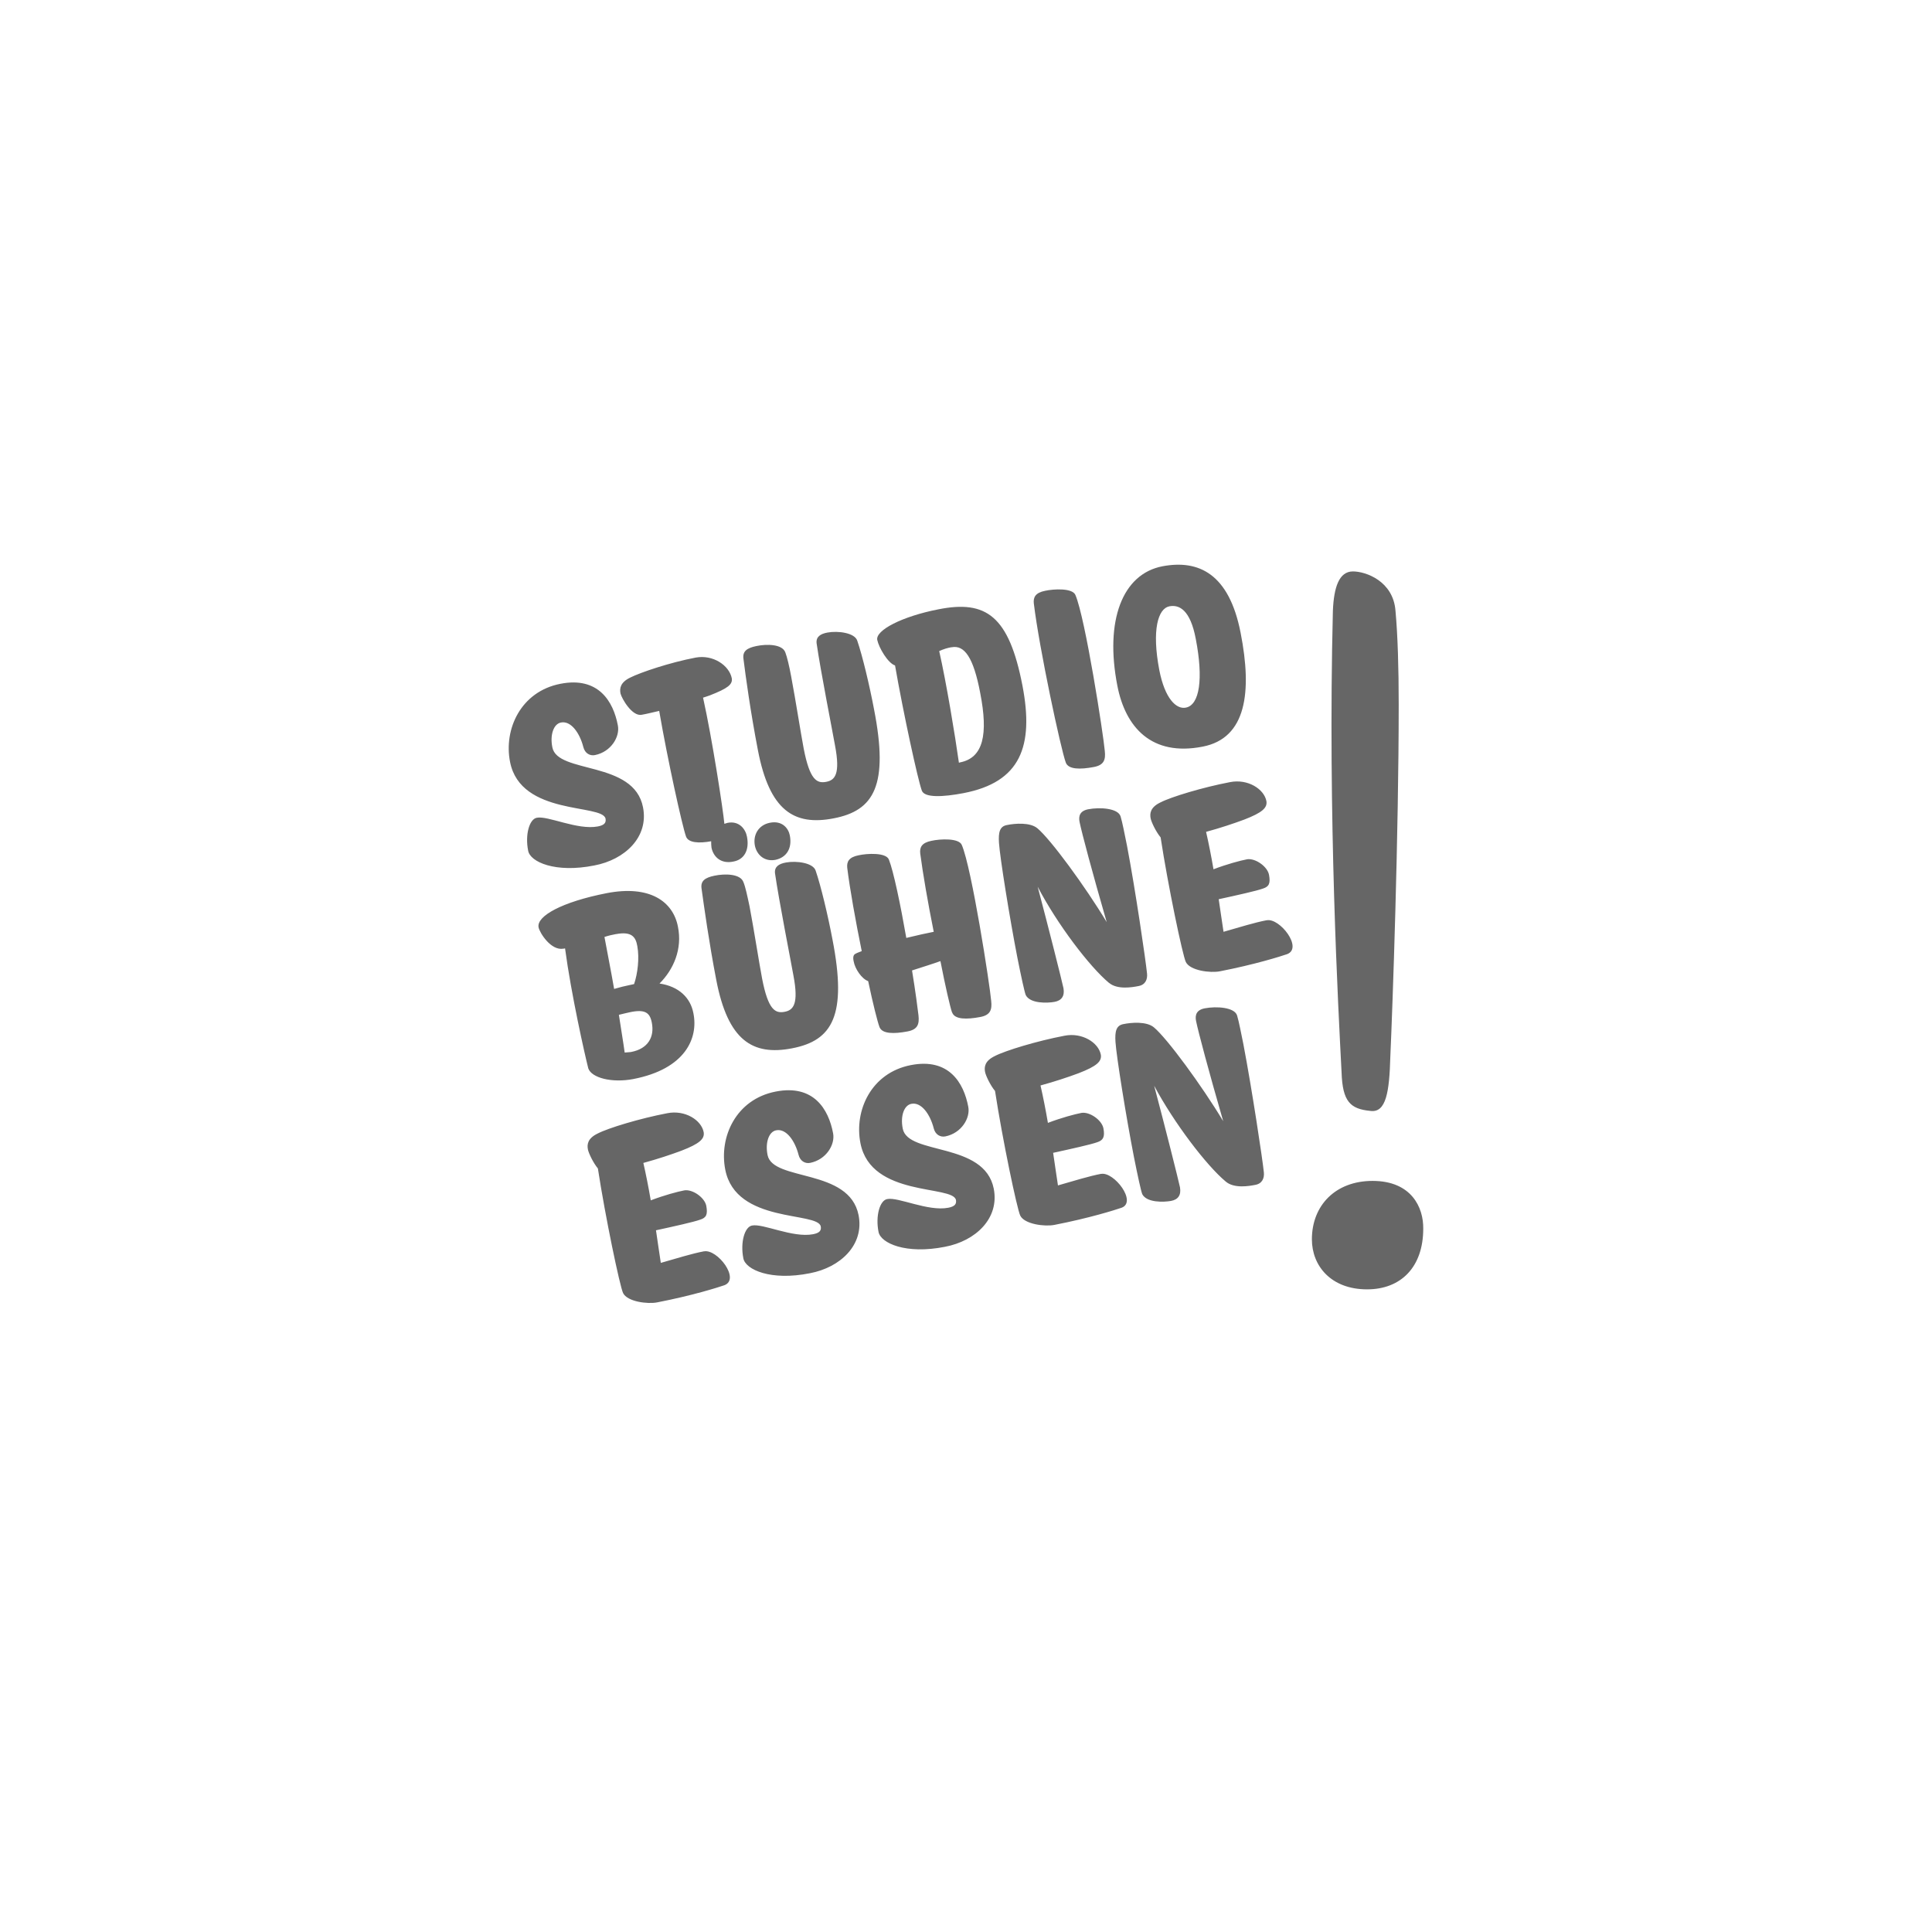
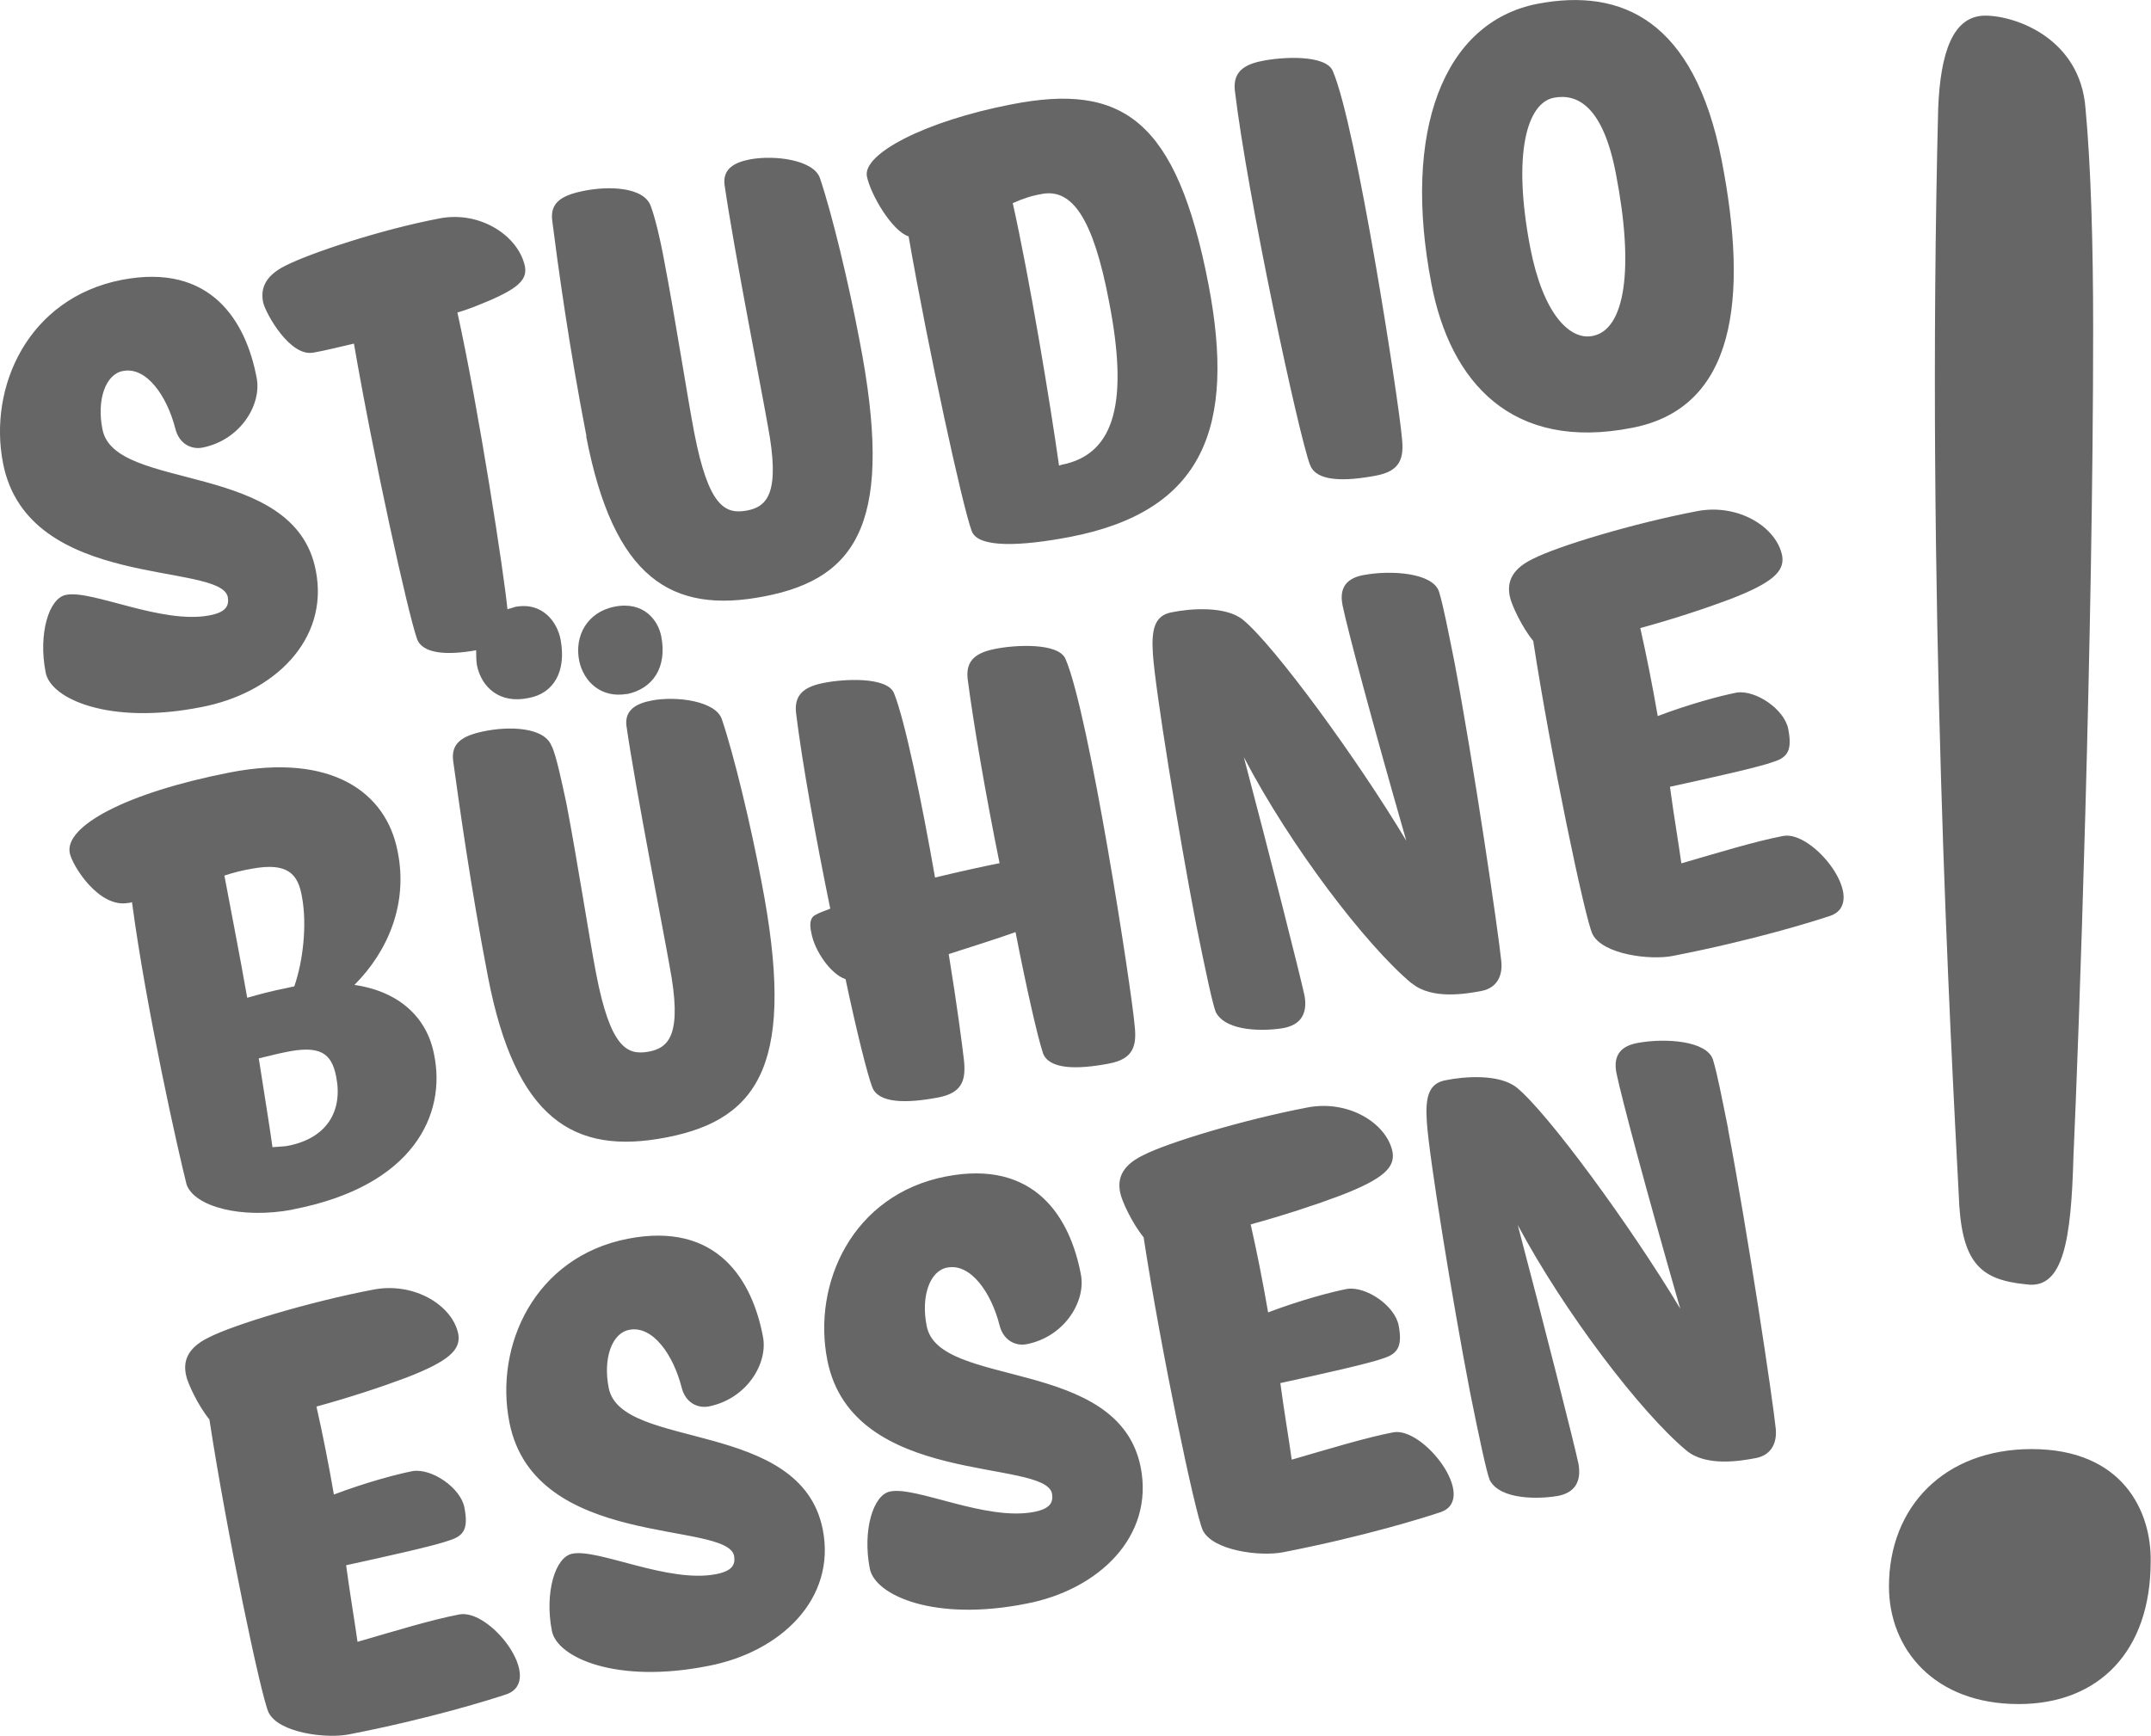
- <svg xmlns="http://www.w3.org/2000/svg" viewBox="0 0 300 300" width="300" height="300">
+ <svg xmlns="http://www.w3.org/2000/svg" viewBox="0 0 132 106.54" width="132" height="106.54">
  <defs>
    <style>
-       .cls-2{fill:#666}
+       .cls-1 {
+         fill: #666;
+       }
    </style>
  </defs>
-   <path d="M92.28 134.39c4.76-.9 8.47-4.41 7.57-9.02-1.4-7.32-13.28-5.16-14.08-9.32-.4-1.95.2-3.66 1.35-3.86 1.55-.3 2.91 1.65 3.46 3.81.25 1 1.05 1.4 1.8 1.25 2.51-.5 3.91-2.86 3.56-4.61-.7-3.71-3.01-7.62-8.92-6.46-6.16 1.2-8.82 7.06-7.82 12.13 1.65 8.42 14.38 6.46 14.83 8.82.1.6-.15 1-1.2 1.2-3.16.6-7.77-1.7-9.47-1.35-1.15.2-1.85 2.61-1.35 5.11.3 1.75 4.21 3.51 10.27 2.3Zm7.37-23.4c.85-.15 1.8-.4 2.71-.6 1.3 7.57 3.56 17.79 4.16 19.49.35 1 2 1.1 3.91.75 0 .3 0 .65.05 1 .3 1.45 1.5 2.56 3.41 2.15 1.65-.3 2.51-1.75 2.1-3.86-.2-1.1-1.15-2.51-3.01-2.15-.15.05-.3.1-.5.15-.2-2.2-1.9-13.28-3.31-19.59.35-.1.75-.25 1.05-.35 2.81-1.1 3.56-1.7 3.41-2.66-.4-2-2.91-3.71-5.61-3.21-3.96.75-8.57 2.3-10.17 3.11-1.55.75-1.65 1.7-1.5 2.46.2.8 1.8 3.61 3.31 3.31Zm18.04 5.51c1.8 9.37 5.61 11.77 11.77 10.57 6.26-1.2 8.57-5.11 6.26-16.93-.7-3.71-1.8-8.32-2.61-10.67-.4-1.2-2.96-1.55-4.61-1.25-1.1.2-1.8.65-1.7 1.65.6 4.21 2.51 13.88 2.86 15.88.85 4.46 0 5.41-1.4 5.66s-2.51-.25-3.46-5.16c-.45-2.35-1.25-7.52-1.95-11.22-.3-1.65-.65-3.06-.9-3.71-.45-1.3-2.86-1.35-4.51-1-1.45.3-2.15.8-2 1.95.35 2.81 1.1 8.27 2.25 14.23Zm21.29-13.18c1.3 7.47 3.56 17.84 4.16 19.44.4 1.15 3.31 1 6.46.4 8.87-1.7 10.97-7.26 9.17-16.68-2.1-10.87-5.66-13.33-13.03-11.87-5.66 1.1-9.82 3.26-9.52 4.76.25 1.2 1.65 3.61 2.76 3.96Zm8.77-2.81c2-.4 3.41 1.55 4.46 7.11 1.25 6.41.5 10.07-3.16 10.77l-.15.05c-.6-4.26-1.95-12.43-3.06-17.34.65-.3 1.3-.5 1.9-.6Zm17.74 17.89c.4 1.1 2.25 1.1 4.36.7 1.6-.3 1.85-1.15 1.7-2.51-.2-2.4-3.01-20.59-4.56-24.2-.45-1.1-3.36-.95-4.71-.65-1.5.3-1.85 1-1.75 1.95.85 7.06 4.21 22.7 4.96 24.7Zm21.24-2.46c6.81-1.3 7.72-8.47 5.91-17.69-1.8-9.22-6.56-11.37-12.13-10.32-6.26 1.2-8.97 8.47-7.01 18.54 1.25 6.46 5.31 11.02 13.23 9.47Zm-5.16-21.79c1.55-.3 3.26.55 4.11 5.06 1.2 6.21.6 10.27-1.55 10.67-1.5.3-3.26-1.45-4.11-5.81-1.2-6.26-.2-9.57 1.55-9.92Zm-83.22 73.4c8.02-1.55 10.12-6.31 9.32-10.22-.45-2.4-2.25-4.16-5.26-4.61 2.2-2.2 3.56-5.36 2.86-8.82-.75-3.91-4.36-6.51-11.07-5.21-6.91 1.35-10.92 3.56-10.57 5.31.15.8 1.9 3.66 3.86 3.31.05 0 .1 0 .25-.05.95 7.11 3.06 16.48 3.61 18.64.5 1.45 3.61 2.3 7.01 1.65Zm2.86-8.77c.45 2.25-.6 4.06-3.16 4.56-.2.05-.6.05-1.05.1-.2-1.5-.55-3.56-.9-5.86.65-.15 1.2-.3 1.7-.4 2.35-.5 3.11.05 3.41 1.6Zm-5.56-13.73c2.4-.45 3.06.4 3.31 1.85.35 1.9.05 4.31-.5 5.91-.25.05-.45.1-.7.15-.75.15-1.55.35-2.4.6-.5-2.91-1.1-5.86-1.5-8.07.6-.2 1.25-.35 1.8-.45Zm19.79-8.07c-.45-1.3-2.86-1.35-4.51-1-1.45.3-2.15.8-2 1.95.4 2.86 1.15 8.32 2.3 14.28 1.8 9.32 5.61 11.77 11.77 10.57 6.26-1.2 8.57-5.11 6.26-16.93-.7-3.71-1.8-8.32-2.61-10.67-.4-1.2-2.96-1.55-4.61-1.25-1.1.2-1.8.65-1.7 1.65.6 4.21 2.51 13.88 2.86 15.88.85 4.46 0 5.41-1.4 5.66s-2.51-.25-3.46-5.16c-.45-2.35-1.25-7.52-1.95-11.22-.35-1.65-.65-3.06-.95-3.76Zm4.95-3.46c1.7-.35 2.66-1.75 2.25-3.81-.2-1.05-1.15-2.35-3.11-1.95-1.75.35-2.66 1.9-2.3 3.61.3 1.35 1.45 2.46 3.16 2.15Zm27.46 23.7c.4 1.1 2.25 1.1 4.36.7 1.6-.3 1.85-1.15 1.7-2.51-.2-2.4-3.01-20.59-4.56-24.2-.45-1.1-3.36-.95-4.71-.65-1.5.3-1.85 1-1.75 1.95.4 3.06 1.2 7.72 2.1 12.18-1.05.2-2.61.55-4.26.95-.9-5.16-2-10.42-2.71-12.18-.45-1.1-3.36-.95-4.71-.65-1.5.3-1.85 1-1.75 1.95.4 3.26 1.3 8.27 2.25 12.93-.35.15-.7.25-.95.4-.35.15-.45.55-.3 1.2.2 1.15 1.25 2.71 2.25 3.06.75 3.56 1.45 6.31 1.75 7.11.4 1.1 2.25 1.1 4.36.7 1.6-.3 1.85-1.15 1.7-2.51-.1-.85-.45-3.61-1-6.96 1.7-.55 3.31-1.05 4.41-1.45.75 3.86 1.5 7.11 1.8 7.97Zm24.35-4.61c1.3 1.1 3.61.7 4.61.5 1.05-.2 1.4-1.05 1.3-1.95-.2-2-1.8-12.98-3.11-19.84-.4-1.95-.7-3.56-1-4.56-.4-1.25-3.16-1.45-5.01-1.1-1.3.25-1.55 1.05-1.35 2 .35 1.7 1.95 7.72 4.21 15.53-3.31-5.51-8.72-12.88-10.77-14.58-1.15-.95-3.51-.75-4.71-.5-1.15.2-1.35 1.15-1.25 2.76.15 2.3 1.65 11.62 2.86 17.84.6 3.01 1.1 5.31 1.3 5.81.7 1.35 3.36 1.25 4.46 1.05 1.1-.2 1.6-.9 1.4-2.1-.25-1.2-2.4-9.72-4.01-15.78 3.06 5.86 8.07 12.43 11.07 14.93Zm24.5-9.72c-1.85.35-4.26 1.1-6.71 1.8-.2-1.45-.5-3.21-.75-5.06 2.76-.6 5.91-1.3 6.86-1.65.95-.3 1.2-.8.95-2.15-.25-1.3-2.15-2.61-3.41-2.4-1.05.2-3.11.75-5.21 1.55-.35-2.05-.75-4.06-1.15-5.81 2.2-.6 4.31-1.3 5.91-1.9 2.86-1.1 3.61-1.85 3.46-2.86-.35-1.9-2.91-3.51-5.66-2.96-4.21.8-9.17 2.3-10.82 3.16-1.55.75-1.65 1.7-1.5 2.46.1.55.8 2.05 1.55 2.96 1.15 7.52 3.41 18.29 3.91 19.34.65 1.35 3.81 1.75 5.31 1.45 5.41-1.05 9.37-2.3 10.42-2.66 2.51-.95-1.15-5.66-3.16-5.26Zm-87.38 51.41c-1.85.35-4.26 1.1-6.71 1.8-.2-1.45-.5-3.21-.75-5.06 2.76-.6 5.91-1.3 6.86-1.65.95-.3 1.2-.8.95-2.15-.25-1.3-2.15-2.61-3.41-2.4-1.05.2-3.11.75-5.21 1.55-.35-2.05-.75-4.06-1.15-5.81 2.2-.6 4.31-1.3 5.91-1.9 2.86-1.1 3.61-1.85 3.46-2.86-.35-1.9-2.91-3.51-5.66-2.96-4.21.8-9.17 2.3-10.82 3.16-1.55.75-1.65 1.7-1.5 2.46.1.55.8 2.05 1.55 2.96 1.15 7.52 3.41 18.29 3.91 19.34.65 1.35 3.81 1.75 5.31 1.45 5.41-1.05 9.37-2.3 10.42-2.66 2.51-.95-1.1-5.66-3.16-5.26Zm9.87-14.93c-.4-1.95.2-3.66 1.35-3.86 1.55-.3 2.91 1.65 3.46 3.81.25 1 1.05 1.4 1.8 1.25 2.51-.5 3.91-2.86 3.56-4.61-.7-3.71-3.01-7.62-8.92-6.46-6.16 1.2-8.82 7.06-7.82 12.13 1.65 8.42 14.38 6.46 14.83 8.82.1.6-.15 1-1.2 1.2-3.16.6-7.77-1.7-9.47-1.35-1.15.2-1.85 2.61-1.35 5.11.35 1.75 4.26 3.51 10.32 2.3 4.76-.9 8.47-4.41 7.57-9.02-1.45-7.32-13.28-5.21-14.13-9.32Zm20.99-4.11c-.4-1.95.2-3.66 1.35-3.86 1.55-.3 2.91 1.65 3.46 3.81.25 1 1.05 1.4 1.8 1.25 2.51-.5 3.91-2.86 3.56-4.61-.7-3.71-3.01-7.62-8.92-6.46-6.16 1.2-8.82 7.06-7.82 12.13 1.65 8.42 14.38 6.46 14.83 8.82.1.6-.15 1-1.2 1.2-3.16.6-7.77-1.7-9.47-1.35-1.15.2-1.85 2.61-1.35 5.11.35 1.75 4.26 3.51 10.32 2.3 4.76-.9 8.47-4.41 7.57-9.02-1.45-7.32-13.33-5.16-14.13-9.32Zm30.81 7.01c-1.85.35-4.26 1.1-6.71 1.8-.2-1.45-.5-3.21-.75-5.06 2.76-.6 5.91-1.3 6.86-1.65.9-.3 1.2-.8.95-2.15-.25-1.3-2.15-2.61-3.41-2.4-1.05.2-3.11.75-5.21 1.55-.35-2.05-.75-4.06-1.15-5.81 2.2-.6 4.31-1.3 5.91-1.9 2.86-1.1 3.61-1.85 3.46-2.86-.35-1.9-2.91-3.51-5.66-2.96-4.21.8-9.17 2.3-10.82 3.16-1.55.75-1.65 1.7-1.5 2.46.1.55.8 2.05 1.55 2.96 1.15 7.52 3.41 18.29 3.91 19.34.65 1.35 3.81 1.75 5.31 1.45 5.41-1.05 9.37-2.3 10.42-2.66 2.46-.9-1.15-5.61-3.16-5.26Zm22.1-20.04c-.4-1.95-.7-3.56-1-4.56-.4-1.25-3.16-1.45-5.01-1.1-1.3.25-1.55 1.05-1.35 2 .35 1.7 1.95 7.72 4.21 15.53-3.31-5.51-8.72-12.88-10.77-14.58-1.15-.95-3.51-.75-4.71-.5-1.15.2-1.35 1.15-1.25 2.76.15 2.3 1.65 11.62 2.86 17.84.6 3.01 1.1 5.31 1.3 5.81.7 1.35 3.36 1.25 4.46 1.05s1.6-.9 1.4-2.1c-.25-1.2-2.4-9.72-4.01-15.78 3.11 5.81 8.12 12.38 11.12 14.88 1.3 1.1 3.61.7 4.61.5 1.05-.2 1.4-1.05 1.3-1.95-.2-2-1.85-12.93-3.16-19.79Zm19.69 10.27c2.46.35 2.96-2.96 3.11-8.42.35-7.77 1.3-34.47 1.3-54.71 0-5.61-.15-10.72-.5-14.53-.35-4.61-4.61-6.11-6.61-6.11-2.15 0-2.96 2.46-3.11 6.11-.8 31.97.85 61.98 1.35 71.7.15 4.51 1.35 5.66 4.46 5.96Zm.35 10.87c-5.76 0-9.42 3.81-9.42 9.07 0 4.11 2.96 7.77 8.57 7.77 5.26 0 8.72-3.46 8.72-9.42.05-3.26-1.8-7.42-7.87-7.42Z" class="cls-2" />
+   <path class="cls-1" d="M12.35,43.4c4.42-.84,7.87-4.1,7.03-8.38-1.3-6.8-12.34-4.8-13.09-8.66-.37-1.82,.19-3.4,1.26-3.59,1.44-.28,2.7,1.54,3.21,3.54,.23,.93,.98,1.3,1.68,1.16,2.33-.47,3.63-2.65,3.31-4.28-.65-3.45-2.79-7.08-8.29-6.01C1.73,18.3-.74,23.75,.19,28.45c1.54,7.82,13.37,6.01,13.79,8.2,.09,.56-.14,.93-1.12,1.12-2.93,.56-7.22-1.58-8.8-1.26-1.07,.19-1.72,2.42-1.26,4.75,.28,1.63,3.91,3.26,9.55,2.14Zm6.85-21.75c.79-.14,1.68-.37,2.52-.56,1.21,7.03,3.31,16.53,3.87,18.12,.33,.93,1.86,1.02,3.63,.7,0,.28,0,.61,.05,.93,.28,1.35,1.4,2.38,3.17,2,1.54-.28,2.33-1.63,1.96-3.59-.19-1.02-1.07-2.33-2.79-2-.14,.05-.28,.09-.47,.14-.19-2.05-1.77-12.34-3.07-18.21,.33-.09,.7-.23,.98-.33,2.61-1.02,3.31-1.58,3.17-2.47-.37-1.86-2.7-3.45-5.22-2.98-3.68,.7-7.96,2.14-9.45,2.89-1.44,.7-1.54,1.58-1.4,2.28,.19,.75,1.68,3.35,3.07,3.07Zm16.77,5.12c1.68,8.71,5.22,10.95,10.95,9.83,5.82-1.12,7.96-4.75,5.82-15.74-.65-3.45-1.68-7.73-2.42-9.92-.37-1.12-2.75-1.44-4.28-1.16-1.02,.19-1.68,.61-1.58,1.54,.56,3.91,2.33,12.9,2.65,14.76,.79,4.15,0,5.03-1.3,5.26s-2.33-.23-3.21-4.8c-.42-2.19-1.16-6.99-1.82-10.43-.28-1.54-.61-2.84-.84-3.45-.42-1.21-2.65-1.26-4.19-.93-1.35,.28-2,.75-1.86,1.82,.33,2.61,1.02,7.68,2.1,13.23h0Zm19.79-12.25c1.21,6.94,3.31,16.58,3.87,18.07,.37,1.07,3.07,.93,6.01,.37,8.24-1.58,10.2-6.75,8.52-15.51-1.96-10.11-5.26-12.39-12.11-11.04-5.26,1.02-9.13,3.03-8.85,4.42,.23,1.12,1.54,3.35,2.56,3.68Zm8.15-2.61c1.86-.37,3.17,1.44,4.15,6.61,1.16,5.96,.47,9.36-2.93,10.01l-.14,.05c-.56-3.96-1.82-11.55-2.84-16.11,.61-.28,1.21-.47,1.77-.56h0Zm16.49,16.63c.37,1.02,2.1,1.02,4.05,.65,1.49-.28,1.72-1.07,1.58-2.33-.19-2.24-2.79-19.14-4.24-22.5-.42-1.02-3.12-.88-4.38-.61-1.4,.28-1.72,.93-1.63,1.82,.79,6.57,3.91,21.1,4.61,22.96h0Zm19.75-2.28c6.33-1.21,7.17-7.87,5.5-16.44C103.96,1.25,99.54-.75,94.37,.23c-5.82,1.12-8.34,7.87-6.52,17.23,1.16,6.01,4.94,10.25,12.3,8.8Zm-4.8-20.26c1.44-.28,3.03,.51,3.82,4.7,1.12,5.78,.56,9.55-1.44,9.92-1.4,.28-3.03-1.35-3.82-5.4-1.12-5.82-.19-8.9,1.44-9.22ZM17.98,74.23c7.45-1.44,9.41-5.87,8.66-9.5-.42-2.24-2.1-3.87-4.89-4.28,2.05-2.05,3.31-4.98,2.65-8.2-.7-3.63-4.05-6.05-10.29-4.84-6.43,1.26-10.15,3.31-9.83,4.94,.14,.75,1.77,3.4,3.59,3.07,.05,0,.09,0,.23-.05,.88,6.61,2.84,15.32,3.35,17.33,.47,1.35,3.35,2.14,6.52,1.54h0Zm2.65-8.15c.42,2.1-.56,3.77-2.93,4.24-.19,.05-.56,.05-.98,.09-.19-1.4-.51-3.31-.84-5.45,.61-.14,1.12-.28,1.58-.37,2.19-.47,2.89,.05,3.17,1.49Zm-5.17-12.76c2.24-.42,2.84,.37,3.07,1.72,.33,1.77,.05,4.01-.47,5.5-.23,.05-.42,.09-.65,.14-.7,.14-1.44,.33-2.24,.56-.47-2.7-1.02-5.45-1.4-7.5,.56-.19,1.16-.33,1.68-.42Zm18.4-7.5c-.42-1.21-2.65-1.26-4.19-.93-1.35,.28-2,.75-1.86,1.82,.37,2.65,1.07,7.73,2.14,13.27,1.68,8.66,5.22,10.95,10.95,9.83,5.82-1.12,7.96-4.75,5.82-15.74-.65-3.45-1.68-7.73-2.42-9.92-.37-1.12-2.75-1.44-4.28-1.16-1.02,.19-1.68,.61-1.58,1.54,.56,3.91,2.33,12.9,2.65,14.76,.79,4.15,0,5.03-1.3,5.26s-2.33-.23-3.21-4.8c-.42-2.19-1.16-6.99-1.82-10.43-.33-1.54-.61-2.84-.88-3.49Z" />
+   <path class="cls-1" d="M38.48,42.6c1.58-.33,2.47-1.63,2.1-3.54-.19-.98-1.07-2.19-2.89-1.82-1.63,.33-2.47,1.77-2.14,3.35,.28,1.26,1.35,2.28,2.93,2Zm25.52,22.03c.37,1.02,2.1,1.02,4.05,.65,1.49-.28,1.72-1.07,1.58-2.33-.19-2.24-2.79-19.14-4.24-22.5-.42-1.02-3.12-.88-4.38-.61-1.4,.28-1.72,.93-1.63,1.82,.37,2.84,1.12,7.17,1.96,11.32-.98,.19-2.42,.51-3.96,.88-.84-4.8-1.86-9.69-2.52-11.32-.42-1.02-3.12-.88-4.38-.61-1.4,.28-1.72,.93-1.63,1.82,.37,3.03,1.21,7.68,2.1,12.02-.33,.14-.65,.23-.88,.37-.33,.14-.42,.51-.28,1.12,.19,1.07,1.16,2.52,2.1,2.84,.7,3.31,1.35,5.87,1.63,6.61,.37,1.02,2.1,1.02,4.05,.65,1.49-.28,1.72-1.07,1.58-2.33-.09-.79-.42-3.35-.93-6.47,1.58-.51,3.07-.98,4.1-1.35,.7,3.59,1.4,6.61,1.68,7.41h0Zm22.64-4.28c1.21,1.02,3.35,.65,4.28,.47,.98-.19,1.3-.98,1.21-1.82-.19-1.86-1.68-12.06-2.89-18.44-.37-1.82-.65-3.31-.93-4.24-.37-1.16-2.93-1.35-4.66-1.02-1.21,.23-1.44,.98-1.26,1.86,.33,1.58,1.82,7.17,3.91,14.44-3.07-5.12-8.1-11.97-10.01-13.55-1.07-.88-3.26-.7-4.38-.47-1.07,.19-1.26,1.07-1.16,2.56,.14,2.14,1.54,10.81,2.65,16.58,.56,2.79,1.02,4.94,1.21,5.4,.65,1.26,3.12,1.16,4.15,.98,1.02-.19,1.49-.84,1.3-1.96-.23-1.12-2.24-9.04-3.73-14.67,2.84,5.45,7.5,11.55,10.29,13.88h0Zm22.78-9.04c-1.72,.33-3.96,1.02-6.24,1.68-.19-1.35-.47-2.98-.7-4.7,2.56-.56,5.5-1.21,6.38-1.54,.88-.28,1.12-.75,.88-2-.23-1.21-2-2.42-3.17-2.24-.98,.19-2.89,.7-4.84,1.44-.33-1.91-.7-3.77-1.07-5.4,2.05-.56,4.01-1.21,5.5-1.77,2.65-1.02,3.35-1.72,3.21-2.65-.33-1.77-2.7-3.26-5.26-2.75-3.91,.75-8.52,2.14-10.06,2.93-1.44,.7-1.54,1.58-1.4,2.28,.09,.51,.75,1.91,1.44,2.75,1.07,6.99,3.17,17,3.63,17.98,.61,1.26,3.54,1.63,4.94,1.35,5.03-.98,8.71-2.14,9.69-2.47,2.33-.88-1.07-5.26-2.93-4.89ZM28.18,99.09c-1.72,.33-3.96,1.02-6.24,1.68-.19-1.35-.47-2.98-.7-4.7,2.56-.56,5.5-1.21,6.38-1.54,.88-.28,1.12-.75,.88-2-.23-1.21-2-2.42-3.17-2.24-.98,.19-2.89,.7-4.84,1.44-.33-1.91-.7-3.77-1.07-5.4,2.05-.56,4.01-1.21,5.5-1.77,2.65-1.02,3.35-1.72,3.21-2.65-.33-1.77-2.7-3.26-5.26-2.75-3.91,.75-8.52,2.14-10.06,2.93-1.44,.7-1.54,1.58-1.4,2.28,.09,.51,.75,1.91,1.44,2.75,1.07,6.99,3.17,17,3.63,17.98,.61,1.26,3.54,1.63,4.94,1.35,5.03-.98,8.71-2.14,9.69-2.47,2.33-.88-1.02-5.26-2.93-4.89h0Zm9.18-13.88c-.37-1.82,.19-3.4,1.26-3.59,1.44-.28,2.7,1.54,3.21,3.54,.23,.93,.98,1.3,1.68,1.16,2.33-.47,3.63-2.65,3.31-4.28-.65-3.45-2.79-7.08-8.29-6.01-5.73,1.12-8.2,6.57-7.27,11.27,1.54,7.82,13.37,6.01,13.79,8.2,.09,.56-.14,.93-1.12,1.12-2.93,.56-7.22-1.58-8.8-1.26-1.07,.19-1.72,2.42-1.26,4.75,.33,1.63,3.96,3.26,9.59,2.14,4.42-.84,7.87-4.1,7.03-8.38-1.35-6.8-12.34-4.84-13.13-8.66h0Zm19.51-3.82c-.37-1.82,.19-3.4,1.26-3.59,1.44-.28,2.7,1.54,3.21,3.54,.23,.93,.98,1.3,1.68,1.16,2.33-.47,3.63-2.65,3.31-4.28-.65-3.45-2.79-7.08-8.29-6.01-5.73,1.12-8.2,6.57-7.27,11.27,1.54,7.82,13.37,6.01,13.79,8.2,.09,.56-.14,.93-1.12,1.12-2.93,.56-7.22-1.58-8.8-1.26-1.07,.19-1.72,2.42-1.26,4.75,.33,1.63,3.96,3.26,9.59,2.14,4.42-.84,7.87-4.1,7.03-8.38-1.35-6.8-12.39-4.8-13.13-8.66h0Zm28.64,6.52c-1.72,.33-3.96,1.02-6.24,1.68-.19-1.35-.47-2.98-.7-4.7,2.56-.56,5.5-1.21,6.38-1.54,.84-.28,1.12-.75,.88-2-.23-1.21-2-2.42-3.17-2.24-.98,.19-2.89,.7-4.84,1.44-.33-1.91-.7-3.77-1.07-5.4,2.05-.56,4.01-1.21,5.5-1.77,2.65-1.02,3.35-1.72,3.21-2.65-.33-1.77-2.7-3.26-5.26-2.75-3.91,.75-8.52,2.14-10.06,2.93-1.44,.7-1.54,1.58-1.4,2.28,.09,.51,.75,1.91,1.44,2.75,1.07,6.99,3.17,17,3.63,17.98,.61,1.26,3.54,1.63,4.94,1.35,5.03-.98,8.71-2.14,9.69-2.47,2.28-.84-1.07-5.22-2.93-4.89h0Zm20.54-18.63c-.37-1.82-.65-3.31-.93-4.24-.37-1.16-2.93-1.35-4.66-1.02-1.21,.23-1.44,.98-1.26,1.86,.33,1.58,1.82,7.17,3.91,14.44-3.07-5.12-8.1-11.97-10.01-13.55-1.07-.88-3.26-.7-4.38-.47-1.07,.19-1.26,1.07-1.16,2.56,.14,2.14,1.54,10.81,2.65,16.58,.56,2.79,1.02,4.94,1.21,5.4,.65,1.26,3.12,1.16,4.15,.98s1.49-.84,1.3-1.96c-.23-1.12-2.24-9.04-3.73-14.67,2.89,5.4,7.55,11.5,10.34,13.83,1.21,1.02,3.35,.65,4.28,.47,.98-.19,1.3-.98,1.21-1.82-.19-1.86-1.72-12.02-2.93-18.4h0Zm18.3,9.55c2.28,.33,2.75-2.75,2.89-7.82,.33-7.22,1.21-32.04,1.21-50.86,0-5.22-.14-9.97-.47-13.51-.33-4.28-4.28-5.68-6.15-5.68-2,0-2.75,2.28-2.89,5.68-.75,29.71,.79,57.61,1.26,66.65,.14,4.19,1.26,5.26,4.15,5.54Zm.33,10.11c-5.36,0-8.76,3.54-8.76,8.43,0,3.82,2.75,7.22,7.96,7.22,4.89,0,8.1-3.21,8.1-8.76,.05-3.03-1.68-6.89-7.31-6.89h0Z" />
</svg>
